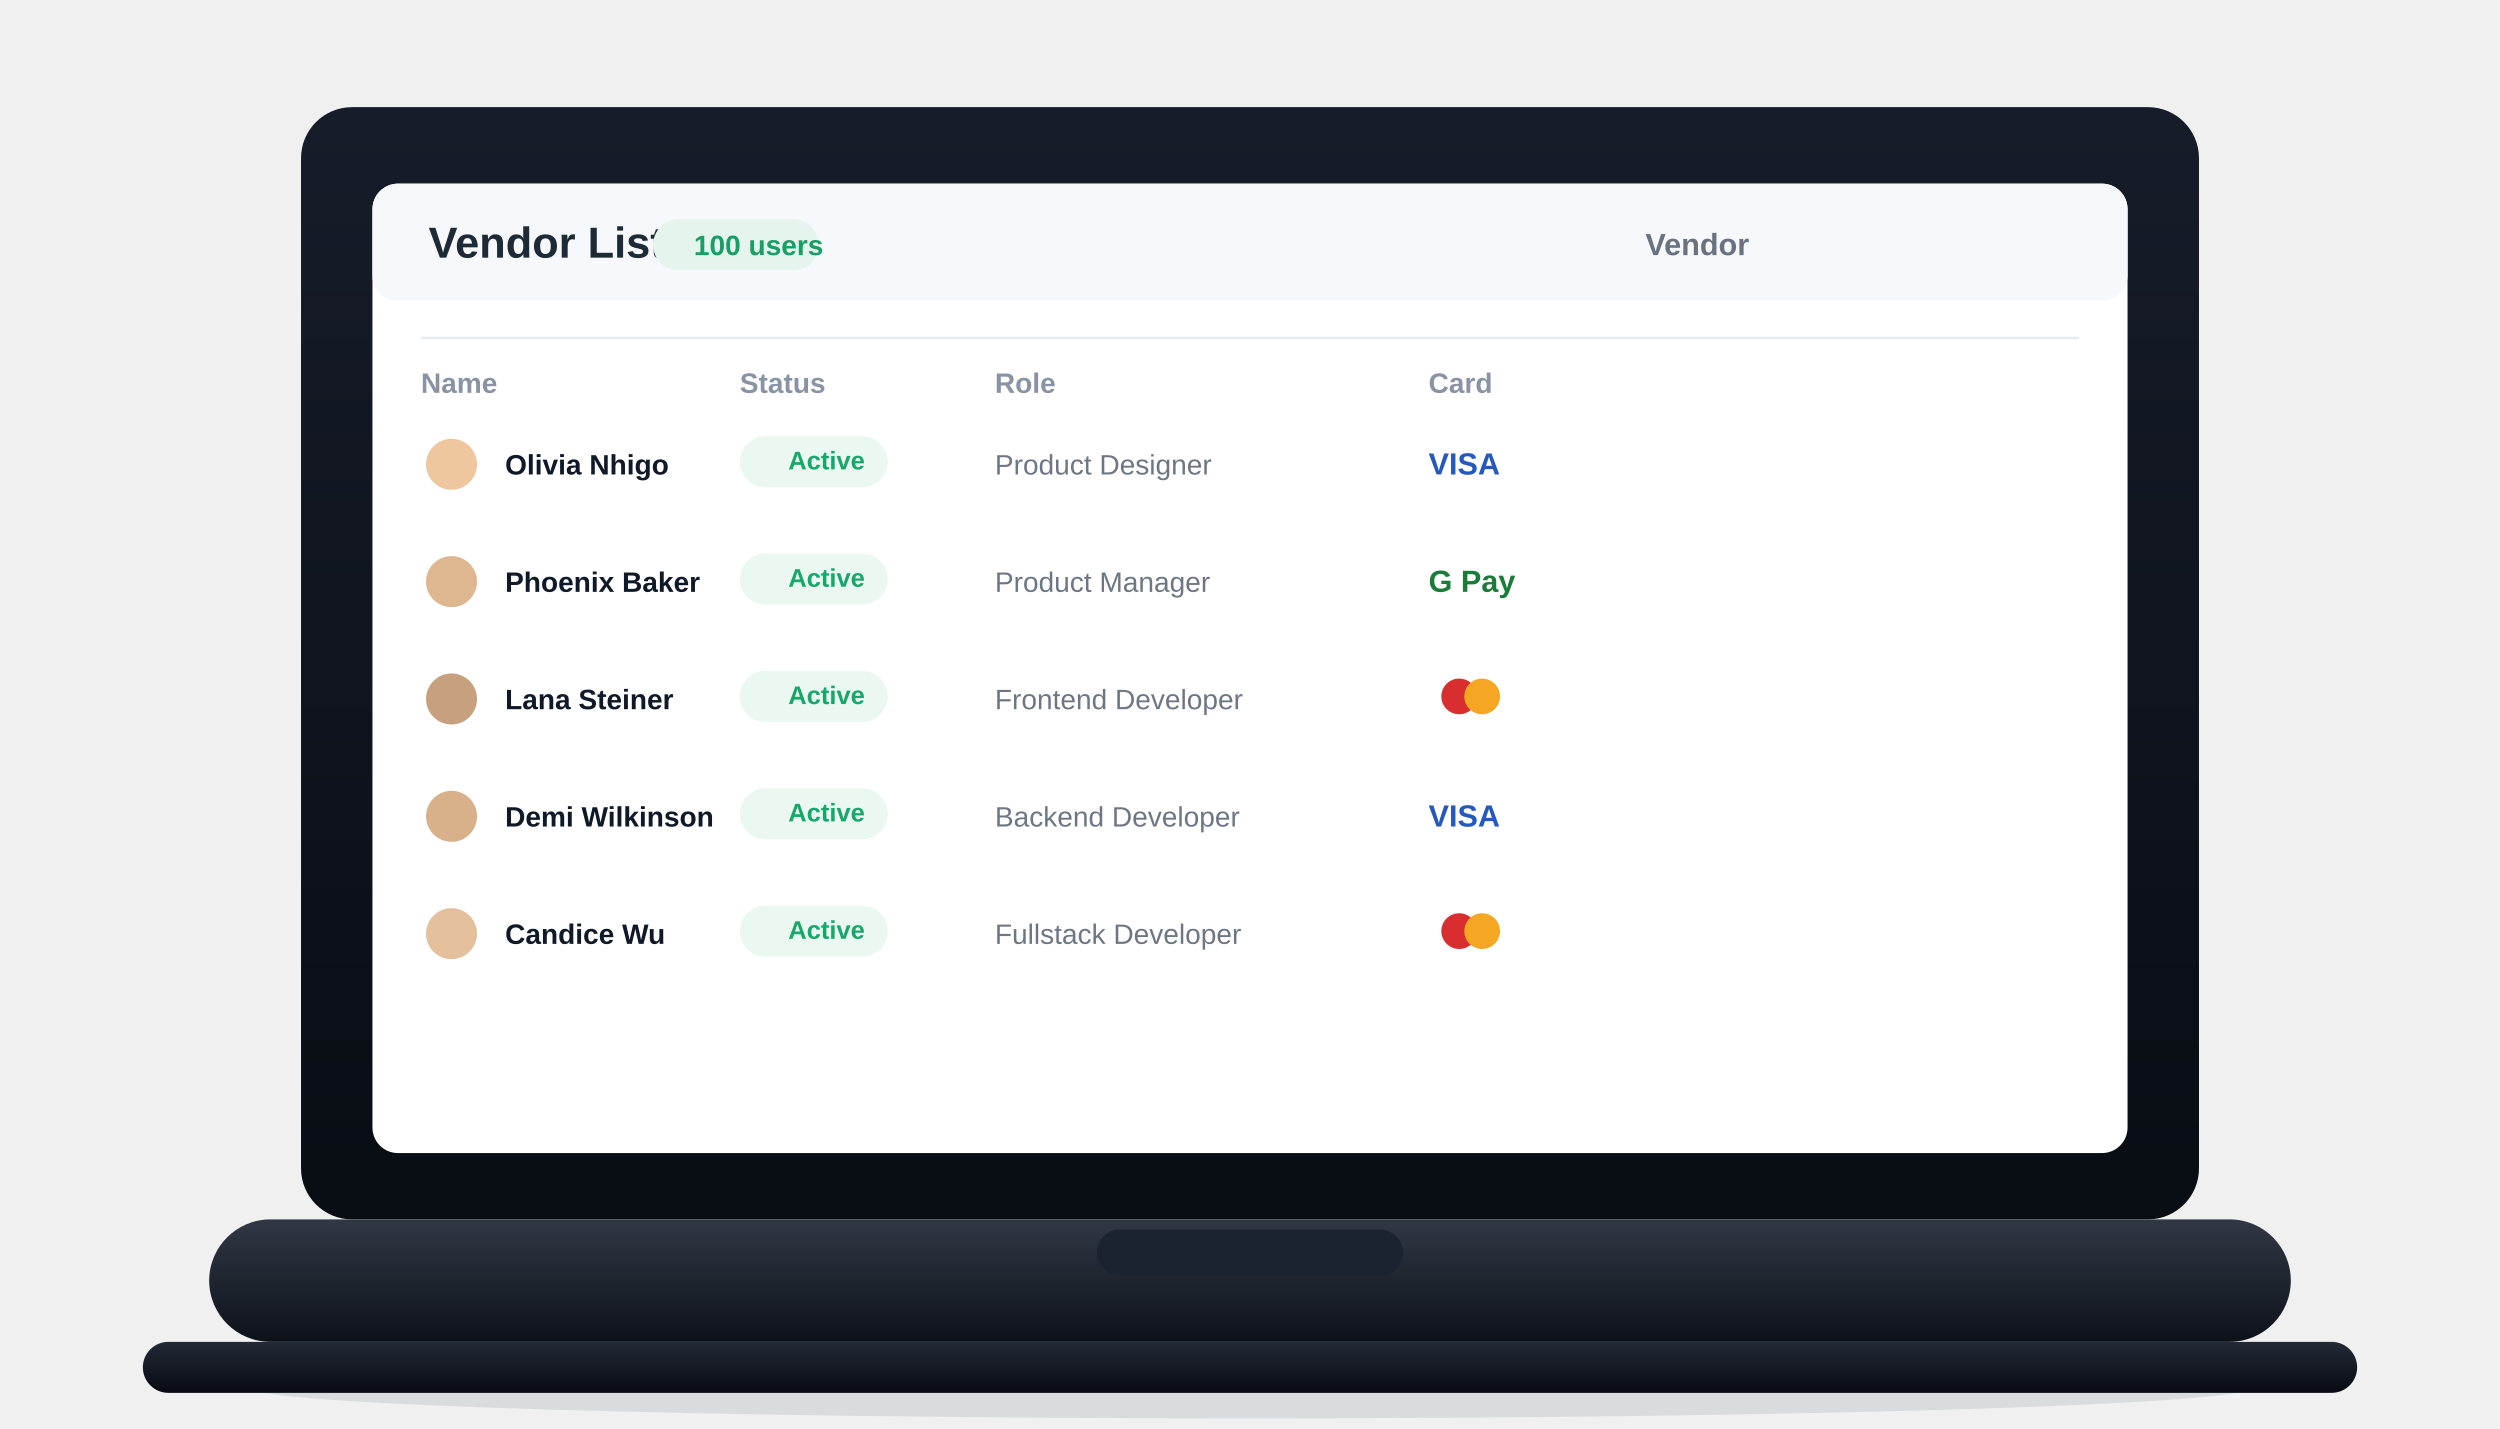
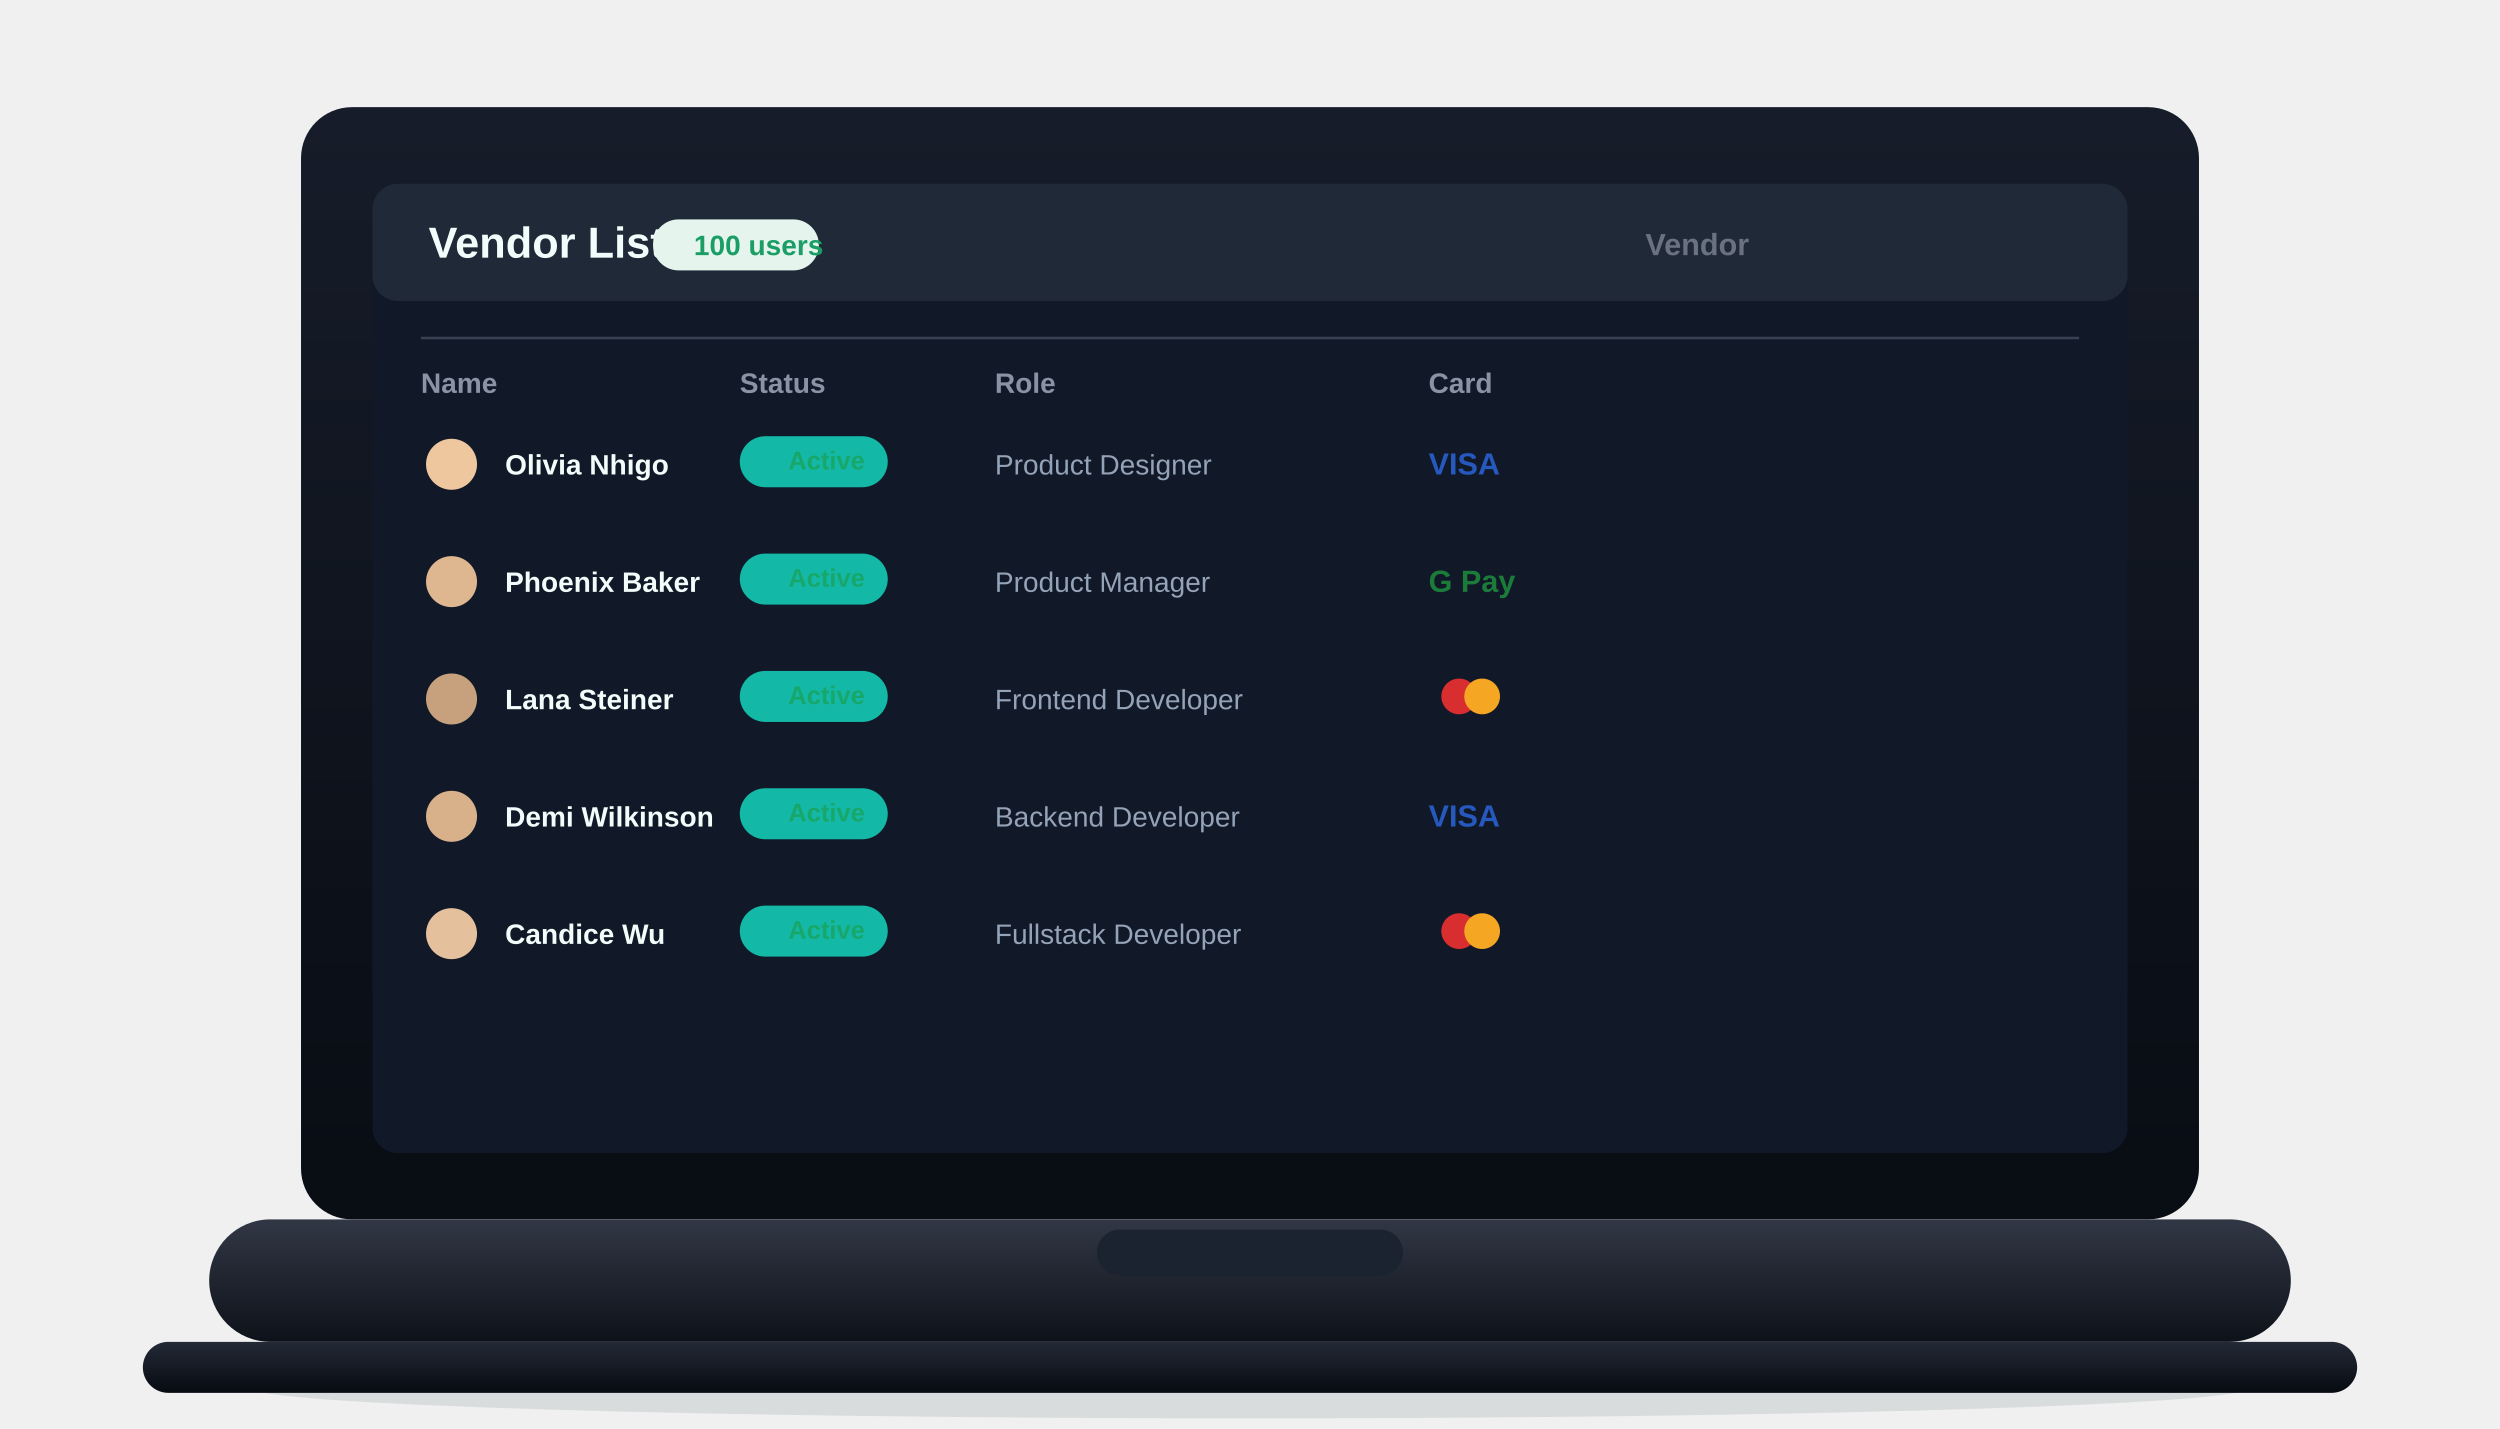
<svg xmlns="http://www.w3.org/2000/svg" width="980" height="560" viewBox="0 0 980 560" fill="none">
  <defs>
    <linearGradient id="screenFrame" x1="122" y1="46" x2="122" y2="456" gradientUnits="userSpaceOnUse">
      <stop stop-color="#161C29" />
      <stop offset="1" stop-color="#090D14" />
    </linearGradient>
    <linearGradient id="baseTop" x1="490" y1="478" x2="490" y2="526" gradientUnits="userSpaceOnUse">
      <stop stop-color="#313744" />
      <stop offset="1" stop-color="#0D121A" />
    </linearGradient>
    <linearGradient id="baseBottom" x1="490" y1="526" x2="490" y2="546" gradientUnits="userSpaceOnUse">
      <stop stop-color="#232A36" />
      <stop offset="1" stop-color="#070A11" />
    </linearGradient>
  </defs>
  <ellipse cx="490" cy="544" rx="392" ry="12" fill="#7D8D94" fill-opacity="0.2" />
  <rect x="118" y="42" width="744" height="436" rx="20" fill="url(#screenFrame)" />
-   <rect x="146" y="72" width="688" height="380" rx="10" fill="#FFFFFF" />
-   <rect x="146" y="72" width="688" height="46" rx="10" fill="#F6F8FB" />
-   <text x="168" y="101" fill="#1F2A37" font-family="Arial, Helvetica, sans-serif" font-size="17" font-weight="700">Vendor List</text>
+   <rect x="146" y="72" width="688" height="380" rx="10" fill="#111827" />
+   <rect x="146" y="72" width="688" height="46" rx="10" fill="#1F2937" />
+   <text x="168" y="101" fill="#F0FDFA" font-family="Arial, Helvetica, sans-serif" font-size="17" font-weight="700">Vendor List</text>
  <rect x="256" y="86" width="65" height="20" rx="10" fill="#E5F5EE" />
  <text x="272" y="100" fill="#1A9E66" font-family="Arial, Helvetica, sans-serif" font-size="11" font-weight="700">100 users</text>
  <text x="645" y="100" fill="#6A7280" font-family="Arial, Helvetica, sans-serif" font-size="12" font-weight="600">Vendor</text>
-   <rect x="165" y="132" width="650" height="1" fill="#E7ECF2" />
+   <rect x="165" y="132" width="650" height="1" fill="#374151" />
  <text x="165" y="154" fill="#8A93A4" font-family="Arial, Helvetica, sans-serif" font-size="11" font-weight="700">Name</text>
  <text x="290" y="154" fill="#8A93A4" font-family="Arial, Helvetica, sans-serif" font-size="11" font-weight="700">Status</text>
  <text x="390" y="154" fill="#8A93A4" font-family="Arial, Helvetica, sans-serif" font-size="11" font-weight="700">Role</text>
  <text x="560" y="154" fill="#8A93A4" font-family="Arial, Helvetica, sans-serif" font-size="11" font-weight="700">Card</text>
  <g>
    <circle cx="177" cy="182" r="10" fill="#EFC79E" />
-     <text x="198" y="186" fill="#101928" font-family="Arial, Helvetica, sans-serif" font-size="11" font-weight="700">Olivia Nhigo</text>
-     <rect x="290" y="171" width="58" height="20" rx="10" fill="#EAF8F1" />
+     <text x="198" y="186" fill="#F0FDFA" font-family="Arial, Helvetica, sans-serif" font-size="11" font-weight="700">Olivia Nhigo</text>
+     <rect x="290" y="171" width="58" height="20" rx="10" fill="#14B8A6" />
    <text x="309" y="184" fill="#18A76B" font-family="Arial, Helvetica, sans-serif" font-size="10" font-weight="700">Active</text>
-     <text x="390" y="186" fill="#6E7684" font-family="Arial, Helvetica, sans-serif" font-size="11">Product Designer</text>
+     <text x="390" y="186" fill="#94A3B8" font-family="Arial, Helvetica, sans-serif" font-size="11">Product Designer</text>
    <text x="560" y="186" fill="#2559BD" font-family="Arial, Helvetica, sans-serif" font-size="12" font-weight="700">VISA</text>
  </g>
  <g>
    <circle cx="177" cy="228" r="10" fill="#DEB690" />
-     <text x="198" y="232" fill="#101928" font-family="Arial, Helvetica, sans-serif" font-size="11" font-weight="700">Phoenix Baker</text>
-     <rect x="290" y="217" width="58" height="20" rx="10" fill="#EAF8F1" />
+     <text x="198" y="232" fill="#F0FDFA" font-family="Arial, Helvetica, sans-serif" font-size="11" font-weight="700">Phoenix Baker</text>
+     <rect x="290" y="217" width="58" height="20" rx="10" fill="#14B8A6" />
    <text x="309" y="230" fill="#18A76B" font-family="Arial, Helvetica, sans-serif" font-size="10" font-weight="700">Active</text>
-     <text x="390" y="232" fill="#6E7684" font-family="Arial, Helvetica, sans-serif" font-size="11">Product Manager</text>
+     <text x="390" y="232" fill="#94A3B8" font-family="Arial, Helvetica, sans-serif" font-size="11">Product Manager</text>
    <text x="560" y="232" fill="#1B7C3A" font-family="Arial, Helvetica, sans-serif" font-size="12" font-weight="700">G Pay</text>
  </g>
  <g>
    <circle cx="177" cy="274" r="10" fill="#C7A07E" />
-     <text x="198" y="278" fill="#101928" font-family="Arial, Helvetica, sans-serif" font-size="11" font-weight="700">Lana Steiner</text>
-     <rect x="290" y="263" width="58" height="20" rx="10" fill="#EAF8F1" />
+     <text x="198" y="278" fill="#F0FDFA" font-family="Arial, Helvetica, sans-serif" font-size="11" font-weight="700">Lana Steiner</text>
+     <rect x="290" y="263" width="58" height="20" rx="10" fill="#14B8A6" />
    <text x="309" y="276" fill="#18A76B" font-family="Arial, Helvetica, sans-serif" font-size="10" font-weight="700">Active</text>
-     <text x="390" y="278" fill="#6E7684" font-family="Arial, Helvetica, sans-serif" font-size="11">Frontend Developer</text>
+     <text x="390" y="278" fill="#94A3B8" font-family="Arial, Helvetica, sans-serif" font-size="11">Frontend Developer</text>
    <circle cx="572" cy="273" r="7" fill="#D82E2F" />
    <circle cx="581" cy="273" r="7" fill="#F5A623" />
  </g>
  <g>
    <circle cx="177" cy="320" r="10" fill="#D8B18B" />
-     <text x="198" y="324" fill="#101928" font-family="Arial, Helvetica, sans-serif" font-size="11" font-weight="700">Demi Wilkinson</text>
-     <rect x="290" y="309" width="58" height="20" rx="10" fill="#EAF8F1" />
+     <text x="198" y="324" fill="#F0FDFA" font-family="Arial, Helvetica, sans-serif" font-size="11" font-weight="700">Demi Wilkinson</text>
+     <rect x="290" y="309" width="58" height="20" rx="10" fill="#14B8A6" />
    <text x="309" y="322" fill="#18A76B" font-family="Arial, Helvetica, sans-serif" font-size="10" font-weight="700">Active</text>
-     <text x="390" y="324" fill="#6E7684" font-family="Arial, Helvetica, sans-serif" font-size="11">Backend Developer</text>
+     <text x="390" y="324" fill="#94A3B8" font-family="Arial, Helvetica, sans-serif" font-size="11">Backend Developer</text>
    <text x="560" y="324" fill="#2559BD" font-family="Arial, Helvetica, sans-serif" font-size="12" font-weight="700">VISA</text>
  </g>
  <g>
    <circle cx="177" cy="366" r="10" fill="#E4C09D" />
-     <text x="198" y="370" fill="#101928" font-family="Arial, Helvetica, sans-serif" font-size="11" font-weight="700">Candice Wu</text>
-     <rect x="290" y="355" width="58" height="20" rx="10" fill="#EAF8F1" />
+     <text x="198" y="370" fill="#F0FDFA" font-family="Arial, Helvetica, sans-serif" font-size="11" font-weight="700">Candice Wu</text>
+     <rect x="290" y="355" width="58" height="20" rx="10" fill="#14B8A6" />
    <text x="309" y="368" fill="#18A76B" font-family="Arial, Helvetica, sans-serif" font-size="10" font-weight="700">Active</text>
-     <text x="390" y="370" fill="#6E7684" font-family="Arial, Helvetica, sans-serif" font-size="11">Fullstack Developer</text>
+     <text x="390" y="370" fill="#94A3B8" font-family="Arial, Helvetica, sans-serif" font-size="11">Fullstack Developer</text>
    <circle cx="572" cy="365" r="7" fill="#D82E2F" />
    <circle cx="581" cy="365" r="7" fill="#F5A623" />
  </g>
  <rect x="82" y="478" width="816" height="48" rx="24" fill="url(#baseTop)" />
  <rect x="56" y="526" width="868" height="20" rx="10" fill="url(#baseBottom)" />
  <rect x="430" y="482" width="120" height="18" rx="9" fill="#1B2230" />
</svg>
